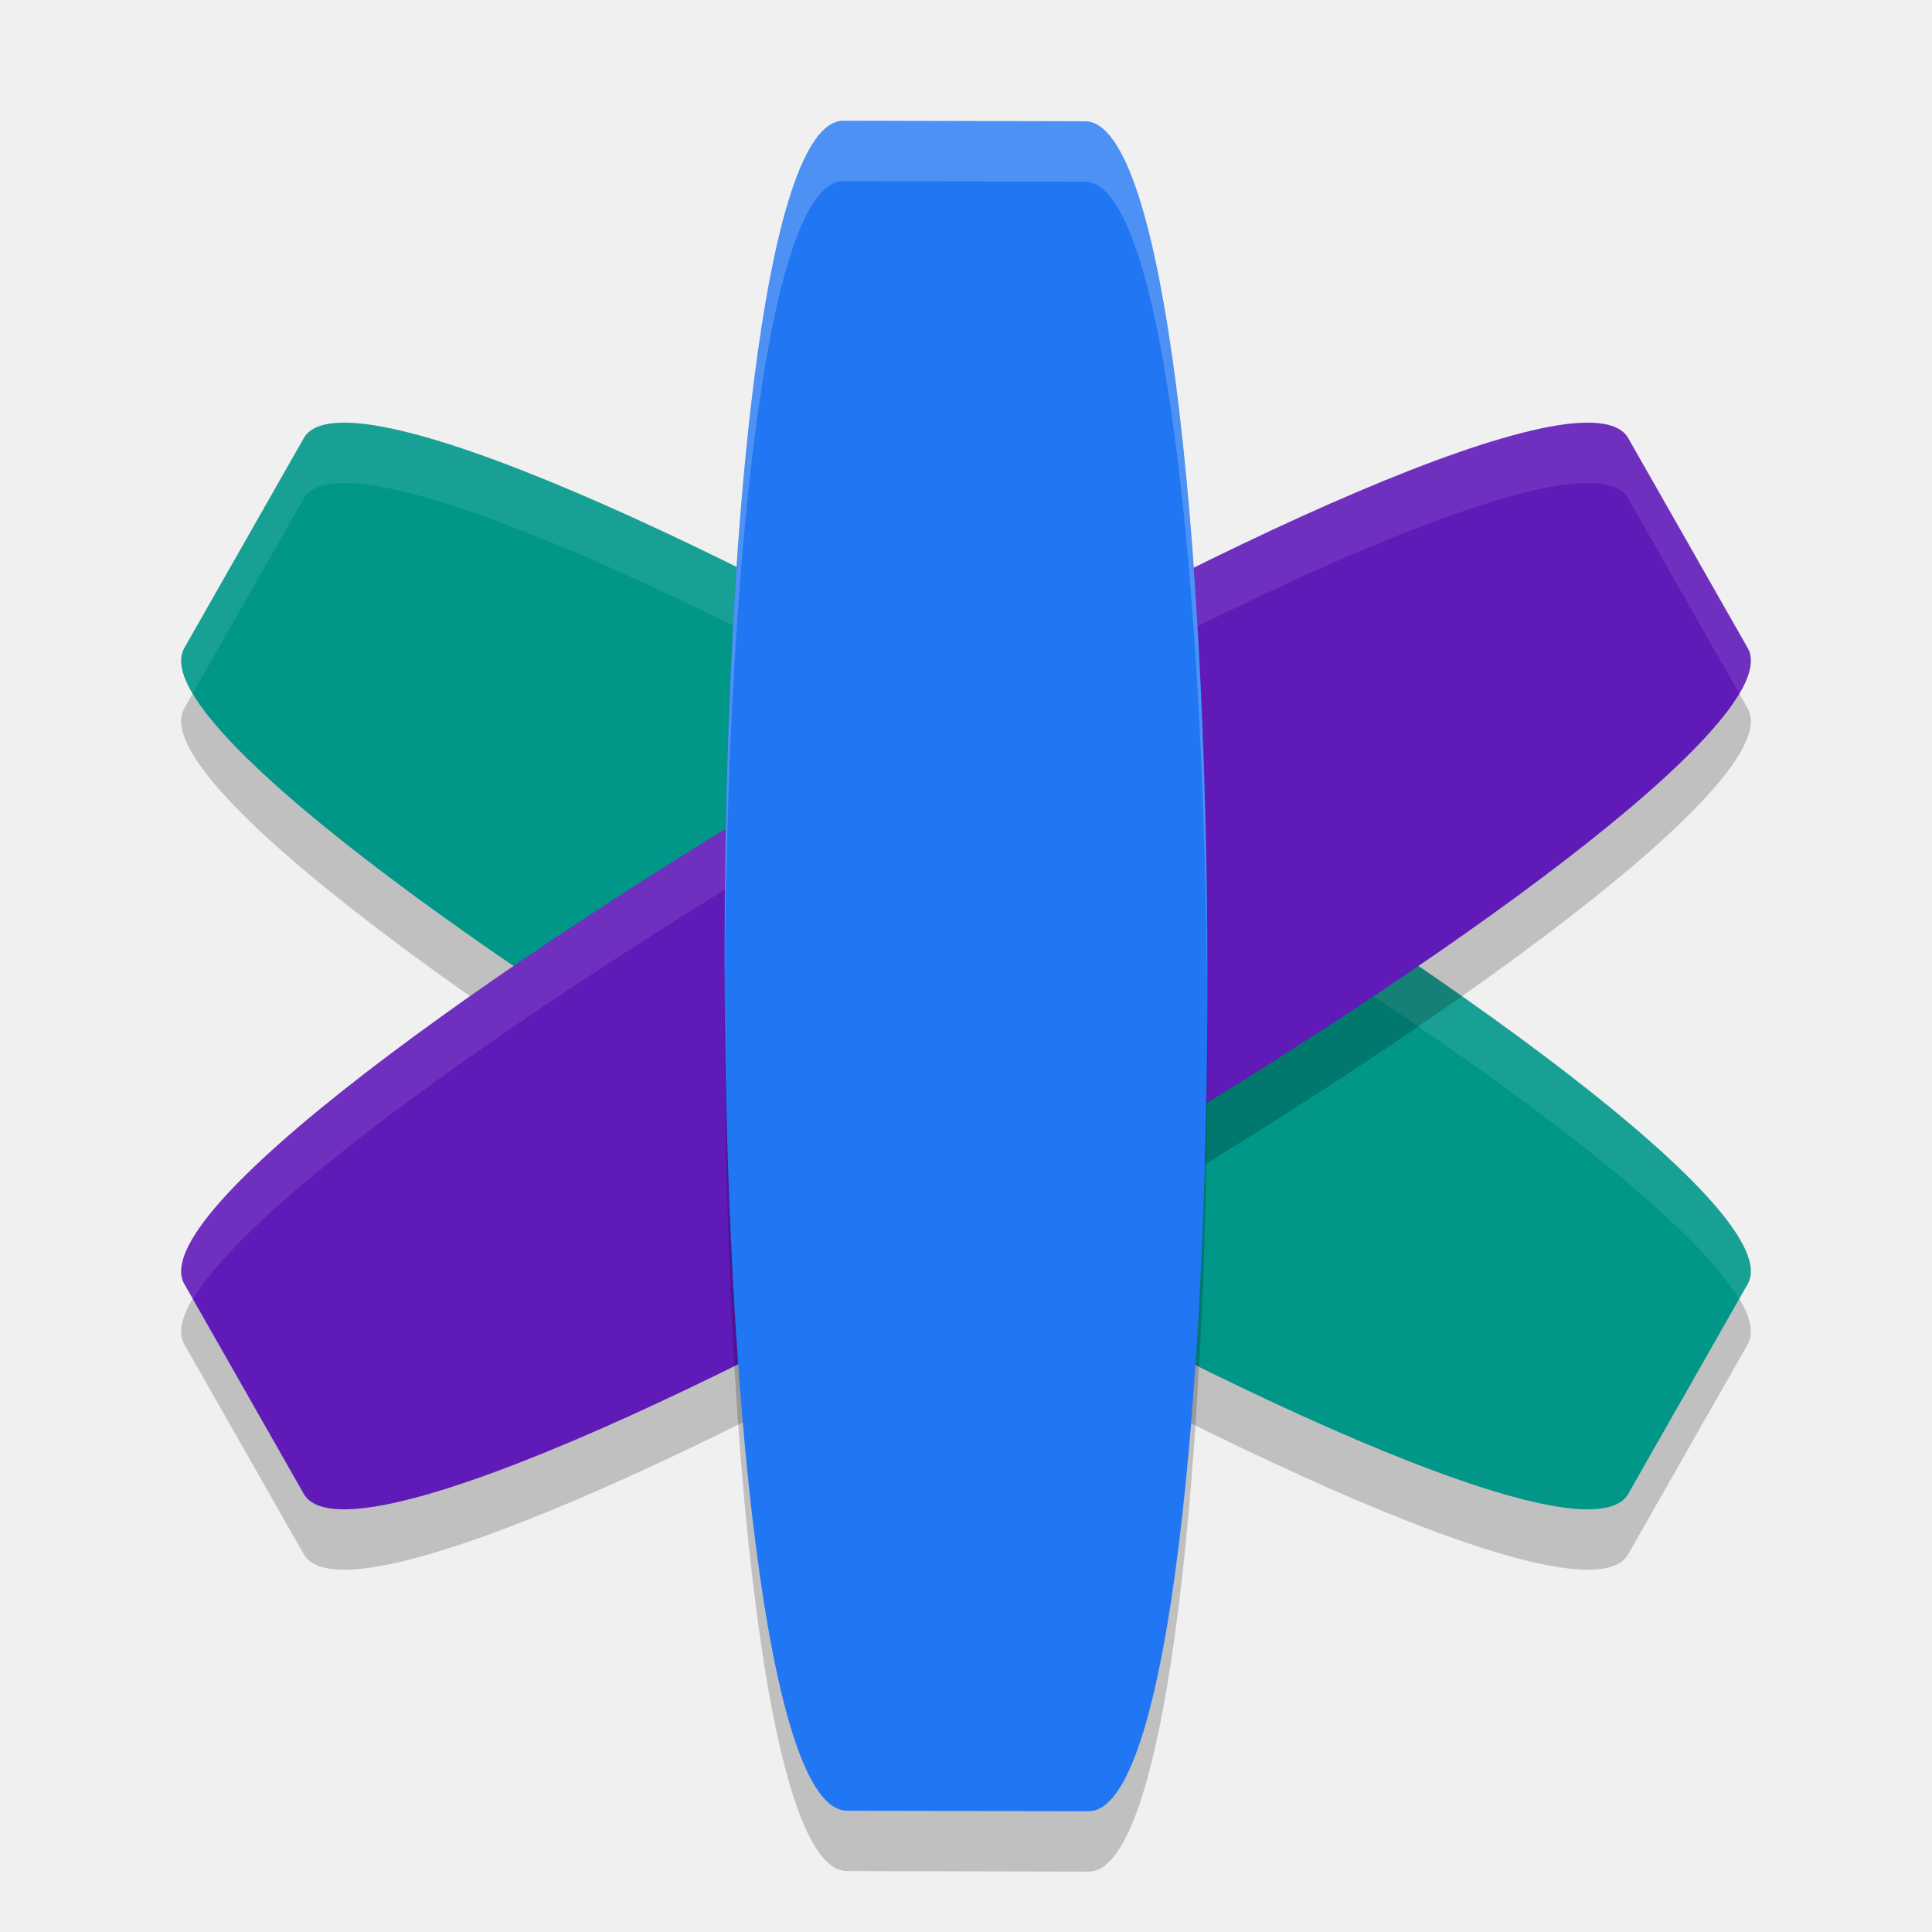
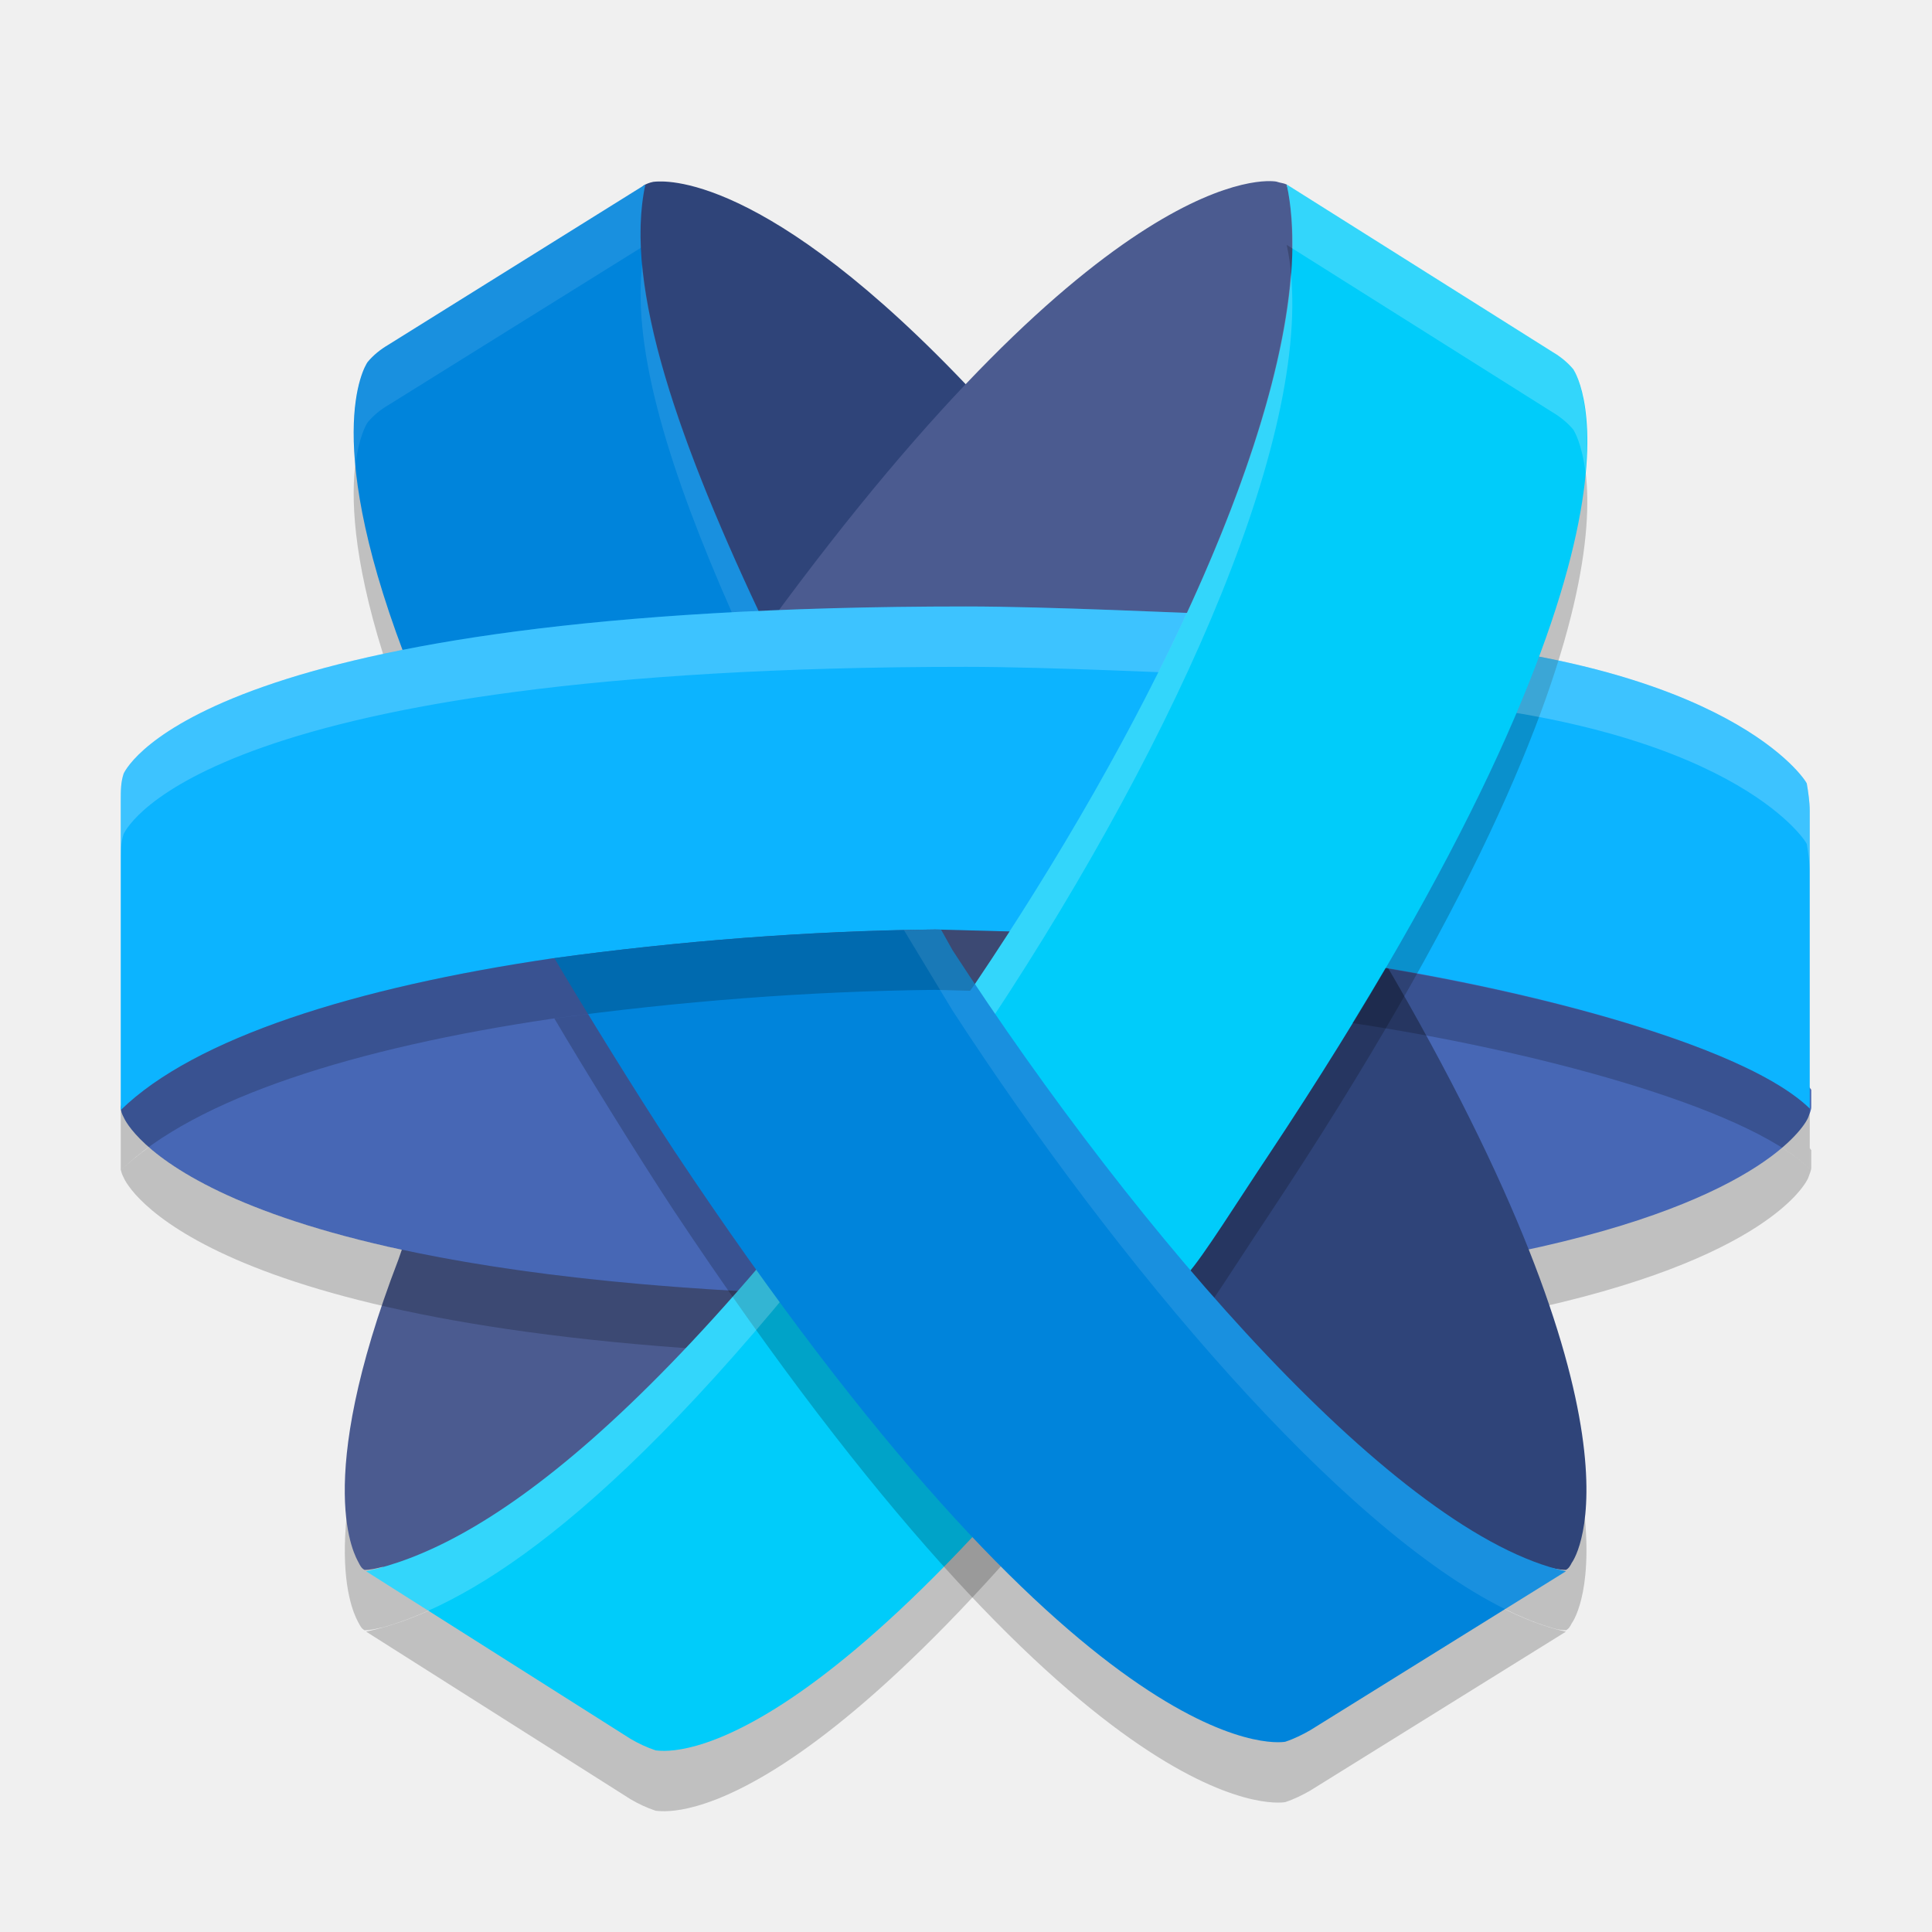
<svg xmlns="http://www.w3.org/2000/svg" width="32" height="32" version="1.1">
  <g id="ring-kde">
    <rect style="opacity:0.001" width="32" height="32" x="0" y="0" />
-     <path d="M 5.031,8.258 3.053,11.733 C 1.734,14.05 25.65,28.059 26.969,25.742 L 28.947,22.267 C 30.267,19.95 6.35,5.941 5.031,8.258" style="opacity:0.2" />
-     <path d="M 5.031,7.258 3.053,10.733 C 1.734,13.05 25.65,27.059 26.969,24.742 L 28.947,21.267 C 30.267,18.95 6.35,4.941 5.031,7.258" style="fill:#009688" />
-     <path d="M 5.531,7.008 C 5.284,7.032 5.114,7.113 5.031,7.258 L 3.053,10.732 C 2.95,10.913 3.016,11.171 3.197,11.48 L 5.031,8.258 C 6.248,6.121 26.661,17.86 28.803,21.52 L 28.947,21.268 C 30.184,19.096 9.241,6.646 5.531,7.008 Z" style="opacity:0.1;fill:#ffffff" />
-     <path d="M 26.969,8.258 28.947,11.733 C 30.266,14.05 6.35,28.059 5.031,25.742 L 3.053,22.267 C 1.733,19.95 25.65,5.941 26.969,8.258" style="opacity:0.2" />
-     <path d="M 26.969,7.258 28.947,10.733 C 30.266,13.05 6.35,27.059 5.031,24.742 L 3.053,21.267 C 1.733,18.95 25.65,4.941 26.969,7.258" style="fill:#601ab8" />
-     <path d="M 26.469,7.008 C 22.759,6.646 1.816,19.096 3.053,21.268 L 3.197,21.52 C 5.339,17.86 25.752,6.121 26.969,8.258 L 28.803,11.48 C 28.984,11.171 29.05,10.913 28.947,10.732 L 26.969,7.258 C 26.886,7.113 26.716,7.032 26.469,7.008 Z" style="opacity:0.1;fill:#ffffff" />
-     <path d="M 17.971,3.009 13.971,3 C 11.305,2.994 11.363,30.985 14.029,30.991 L 18.029,31 C 20.695,31.006 20.637,3.015 17.971,3.009" style="opacity:0.2" />
-     <path d="M 17.971,2.009 13.971,2 C 11.305,1.994 11.363,29.985 14.029,29.991 L 18.029,30 C 20.695,30.006 20.637,2.015 17.971,2.009" style="fill:#2176f3" />
-     <path d="M 13.971,2 C 12.612,1.997 11.965,9.265 12.006,16.396 12.029,9.603 12.675,2.997 13.971,3 L 17.971,3.01 C 19.278,3.013 19.954,9.744 19.994,16.604 20.018,9.413 19.342,2.013 17.971,2.01 Z" style="opacity:0.2;fill:#ffffff" />
+     <path style="opacity:0.2" d="M 22.963 17.039 L 25.154 21.73 C 29.291 20.869 29.927 19.578 29.951 19.506 C 29.976 19.434 30 19.386 30 19.338 L 30 19.051 C 30 19.051 29.99 19.036 29.975 19.016 L 29.975 19.361 C 28.974 18.384 25.765 17.506 22.963 17.039 z" />
+     <path style="opacity:0.2" d="M 22.902 16.881 L 19.41 21.674 C 21.673 24.382 24.024 26.523 25.797 26.988 C 25.845 26.996 25.894 27.002 25.938 27.002 C 25.986 26.978 26.011 26.931 26.035 26.883 C 26.109 26.787 27.455 24.633 22.902 16.881 z" />
+     <path style="opacity:0.2" d="M 6.994 20.723 L 6.602 21.857 C 5.158 25.614 5.892 26.787 5.941 26.883 C 5.966 26.931 5.99 26.978 6.039 27.002 C 6.137 27.002 6.234 26.979 6.332 26.955 C 6.332 26.955 6.336 26.955 6.336 26.955 C 7.638 26.592 9.543 25.457 12.352 22.227 L 6.994 20.723 z" />
+     <path style="opacity:0.2" d="M 6.822,12.167 C 5.28,8.291 6.038,7.071 6.087,6.999 6.185,6.879 6.308,6.784 6.43,6.712 L 10.689,4.056 c -0.367,1.699 0.563,4.307 2.007,7.345 z" />
+     <ellipse style="fill:#4b5b90" cx="16" cy="15.997" rx="8.4" ry="8.208" />
+     <path style="fill:#4767b5" d="M 22.706,15.491 C 29.094,16.496 30,18.051 30,18.051 c 0,0.096 0,0.191 0,0.287 0,0.048 -0.024,0.096 -0.049,0.167 -0.024,0.072 -0.661,1.364 -4.797,2.225 z" />
+     <path style="fill:#4b5b90" d="m 6.601,20.857 c -1.444,3.756 -0.71,4.929 -0.661,5.025 0.024,0.048 0.049,0.096 0.098,0.12 0.098,0 0.196,-0.024 0.294,-0.048 0,0 2.668,0.612 5.728,-3.647 v 0 L 13.063,21.425 6.994,19.722 Z" />
+     <path style="fill:#2f4479" d="m 16.147,6.525 c -3.5,-3.733 -5.189,-3.517 -5.287,-3.517 -0.049,0 -0.122,0.024 -0.171,0.048 -0.122,0.048 -0.245,0.431 -0.245,0.431 0,0 -0.734,2.082 2.227,7.633 z" />
+     <path style="fill:#2f4479" d="m 19.206,20.953 c 4.748,5.312 6.413,5.001 6.413,5.001 0.098,0.024 0.22,0.048 0.318,0.048 0.049,-0.024 0.073,-0.072 0.098,-0.12 0.073,-0.096 1.42,-2.249 -3.133,-10.001 z" />
+     <path style="fill:#4767b5" d="M 13.063,21.425 C 3.273,21.018 2.098,18.625 2.049,18.506 2.024,18.458 2,18.41 2,18.338 c 0.024,-0.167 0.367,-0.479 0.367,-0.479 0,0 2.594,-1.555 6.927,-2.393 z" />
+     <path style="fill:#4b5b90" d="m 19.818,10.545 c 2.57,-5.91 1.566,-7.25 1.566,-7.25 -0.024,-0.072 -0.049,-0.167 -0.073,-0.239 -0.049,-0.024 -0.098,-0.024 -0.171,-0.048 -0.122,-0.024 -2.79,-0.359 -8.42,7.345 z" />
+     <path style="fill:#0084db" d="M 6.822,11.167 C 5.28,7.291 6.038,6.071 6.087,5.999 6.185,5.879 6.308,5.784 6.43,5.712 L 10.689,3.056 c -0.367,1.699 0.563,4.307 2.007,7.345 z" />
+     <path style="fill:#0cb4ff" d="M 20.333,10.177 C 19.598,10.154 17.371,10.045 16,10.045 3.493,10.045 2.122,12.667 2.049,12.811 2,12.955 2,13.098 2,13.266 v 5.12 c 1.224,-1.196 3.892,-2.034 7.147,-2.512 2.105,-0.287 4.21,-0.455 6.339,-0.479 l 2.751,0.072 c 0.563,0.015 2.83,-5.242 2.095,-5.289 z" />
+     <path style="fill:#0cb4ff" d="m 20.984,15.766 c 3.036,0.299 7.743,1.375 8.991,2.596 v -4.929 c 0,-0.144 -0.024,-0.311 -0.049,-0.455 -0.024,-0.072 -1.288,-2.006 -6.778,-2.4 z" />
+     <path style="opacity:0.2" d="m 21.312,4.056 c 0.612,2.823 -1.811,8.278 -5.188,13.279 -5.242,7.488 -8.273,9.307 -10.06,9.69 l 4.38,2.776 c 0.122,0.072 0.27,0.143 0.417,0.191 0.098,0 2.595,0.563 8.81,-7.896 0.245,-0.263 0.857,-1.243 1.322,-1.937 C 27.797,9.919 26.133,7.238 26.06,7.118 25.962,6.999 25.839,6.903 25.717,6.831 Z" />
+     <path style="opacity:0.2" d="M 2.467 19 C 2.297 19.124 2.14 19.25 2.004 19.383 C 2.012 19.431 2.03 19.469 2.049 19.506 C 2.098 19.625 3.272 22.019 13.062 22.426 L 12.408 21.393 C 5.71 21.039 3.3 19.73 2.467 19 z" />
+     <path style="fill:#ffffff;opacity:0.2" d="M 16 10.045 C 3.493 10.045 2.122 12.667 2.049 12.811 C 2 12.954 2 13.098 2 13.266 L 2 14.266 C 2 14.098 2 13.954 2.049 13.811 C 2.122 13.667 3.493 11.045 16 11.045 C 17.371 11.045 19.598 11.154 20.332 11.178 C 20.339 11.178 20.345 11.182 20.352 11.184 C 20.505 10.603 20.534 10.191 20.332 10.178 C 19.598 10.154 17.371 10.045 16 10.045 z M 23.148 10.578 L 20.984 15.766 C 21.109 15.778 21.251 15.8 21.381 15.814 L 23.148 11.578 C 28.638 11.972 29.901 13.907 29.926 13.979 C 29.95 14.122 29.975 14.29 29.975 14.434 L 29.975 13.434 C 29.975 13.29 29.95 13.122 29.926 12.979 C 29.901 12.907 28.638 10.972 23.148 10.578 z" />
+     <path style="fill:#00ccfa" d="m 21.312,3.056 c 0.612,2.823 -1.811,8.278 -5.188,13.279 -5.242,7.488 -8.273,9.307 -10.06,9.69 l 4.38,2.776 c 0.122,0.072 0.27,0.143 0.417,0.191 0.098,0 2.595,0.563 8.81,-7.896 0.245,-0.263 0.857,-1.243 1.322,-1.937 C 27.797,8.919 26.133,6.238 26.06,6.118 25.962,5.999 25.839,5.903 25.717,5.831 Z" />
+     <path style="opacity:0.2" d="m 15.486,16.396 c -2.117,0.024 -4.211,0.189 -6.304,0.473 0.456,0.776 1.386,2.283 1.971,3.17 6.804,10.241 9.987,9.834 10.134,9.81 0.147,-0.048 0.293,-0.121 0.416,-0.192 l 4.234,-2.632 C 23.164,26.427 18.878,21.505 15.777,16.738 l -0.191,-0.342 z" />
+     <path style="fill:#ffffff;opacity:0.2" d="M 21.312 3.057 C 21.381 3.375 21.406 3.731 21.4 4.111 L 25.717 6.83 C 25.839 6.902 25.963 7 26.061 7.119 C 26.08 7.15 26.202 7.358 26.26 7.822 C 26.365 6.636 26.09 6.167 26.061 6.119 C 25.963 6 25.839 5.902 25.717 5.83 L 21.312 3.057 z M 21.381 4.518 C 21.16 7.53 18.989 12.091 16.123 16.334 C 10.881 23.822 7.849 25.643 6.062 26.025 L 7.094 26.678 C 8.951 25.851 11.776 23.544 16.123 17.334 C 19.325 12.593 21.668 7.445 21.381 4.518 z" />
+     <path style="fill:#0084db" d="m 15.486,15.396 c -2.117,0.024 -4.211,0.189 -6.304,0.473 0.456,0.776 1.386,2.283 1.971,3.17 6.804,10.241 9.987,9.834 10.134,9.81 0.147,-0.048 0.293,-0.121 0.416,-0.192 l 4.234,-2.632 C 23.164,25.427 18.878,20.505 15.777,15.738 l -0.191,-0.342 z" />
+     <path style="opacity:0.2" d="M 15.486 15.395 C 13.357 15.418 11.251 15.586 9.146 15.873 C 5.891 16.352 3.224 17.19 2 18.387 L 2 19.387 C 3.224 18.19 5.891 17.352 9.146 16.873 C 11.251 16.586 13.357 16.418 15.486 16.395 L 16.068 16.41 C 16.087 16.384 16.104 16.361 16.123 16.334 C 16.326 16.033 16.525 15.731 16.721 15.428 L 15.486 15.395 z M 22.945 16.037 C 22.773 16.332 22.59 16.634 22.4 16.945 C 25.318 17.383 28.907 18.318 29.975 19.361 L 29.975 18.361 C 28.973 17.382 25.75 16.503 22.945 16.037 z" />
+     <path style="fill:#ffffff;opacity:0.1" d="M 10.689 3.057 L 6.43 5.711 C 6.307 5.783 6.186 5.878 6.088 5.998 C 6.058 6.041 5.776 6.505 5.887 7.705 C 5.943 7.234 6.069 7.026 6.088 6.998 C 6.186 6.878 6.307 6.783 6.43 6.711 L 10.615 4.104 C 10.598 3.725 10.621 3.375 10.689 3.057 z M 10.637 4.379 C 10.469 5.82 11.099 7.826 12.121 10.143 C 12.267 10.135 12.414 10.126 12.564 10.119 C 11.525 7.9 10.778 5.922 10.637 4.379 z M 15.482 15.395 C 15.312 15.396 15.141 15.401 14.971 15.404 L 15.777 16.738 C 18.523 20.959 22.197 25.297 24.928 26.652 L 25.938 26.025 C 23.165 25.427 18.878 20.506 15.777 15.738 L 15.586 15.396 L 15.561 15.396 L 15.486 15.396 L 15.482 15.395 z" />
  </g>
  <g id="22-22-ring-kde">
    <rect style="opacity:0.001" id="rect2" width="22" height="22" x="32" y="10" />
    <path d="M 36.534,16.114 35.524,17.856 C 34.85,19.017 48.793,27.047 49.466,25.886 L 50.476,24.144 C 51.15,22.983 37.207,14.953 36.534,16.114" style="opacity:0.6;fill:#dfdfdf" />
    <path d="M 49.466,16.114 50.476,17.856 C 51.15,19.017 37.207,27.047 36.534,25.886 L 35.524,24.144 C 34.85,22.983 48.793,14.953 49.466,16.114" style="opacity:0.3;fill:#dfdfdf" />
    <path d="M 43.985,13.005 41.986,13 C 40.652,12.997 40.681,28.991 42.015,28.995 L 44.014,29 C 45.348,29.003 45.319,13.009 43.985,13.005" style="fill:#dfdfdf" />
  </g>
</svg>
